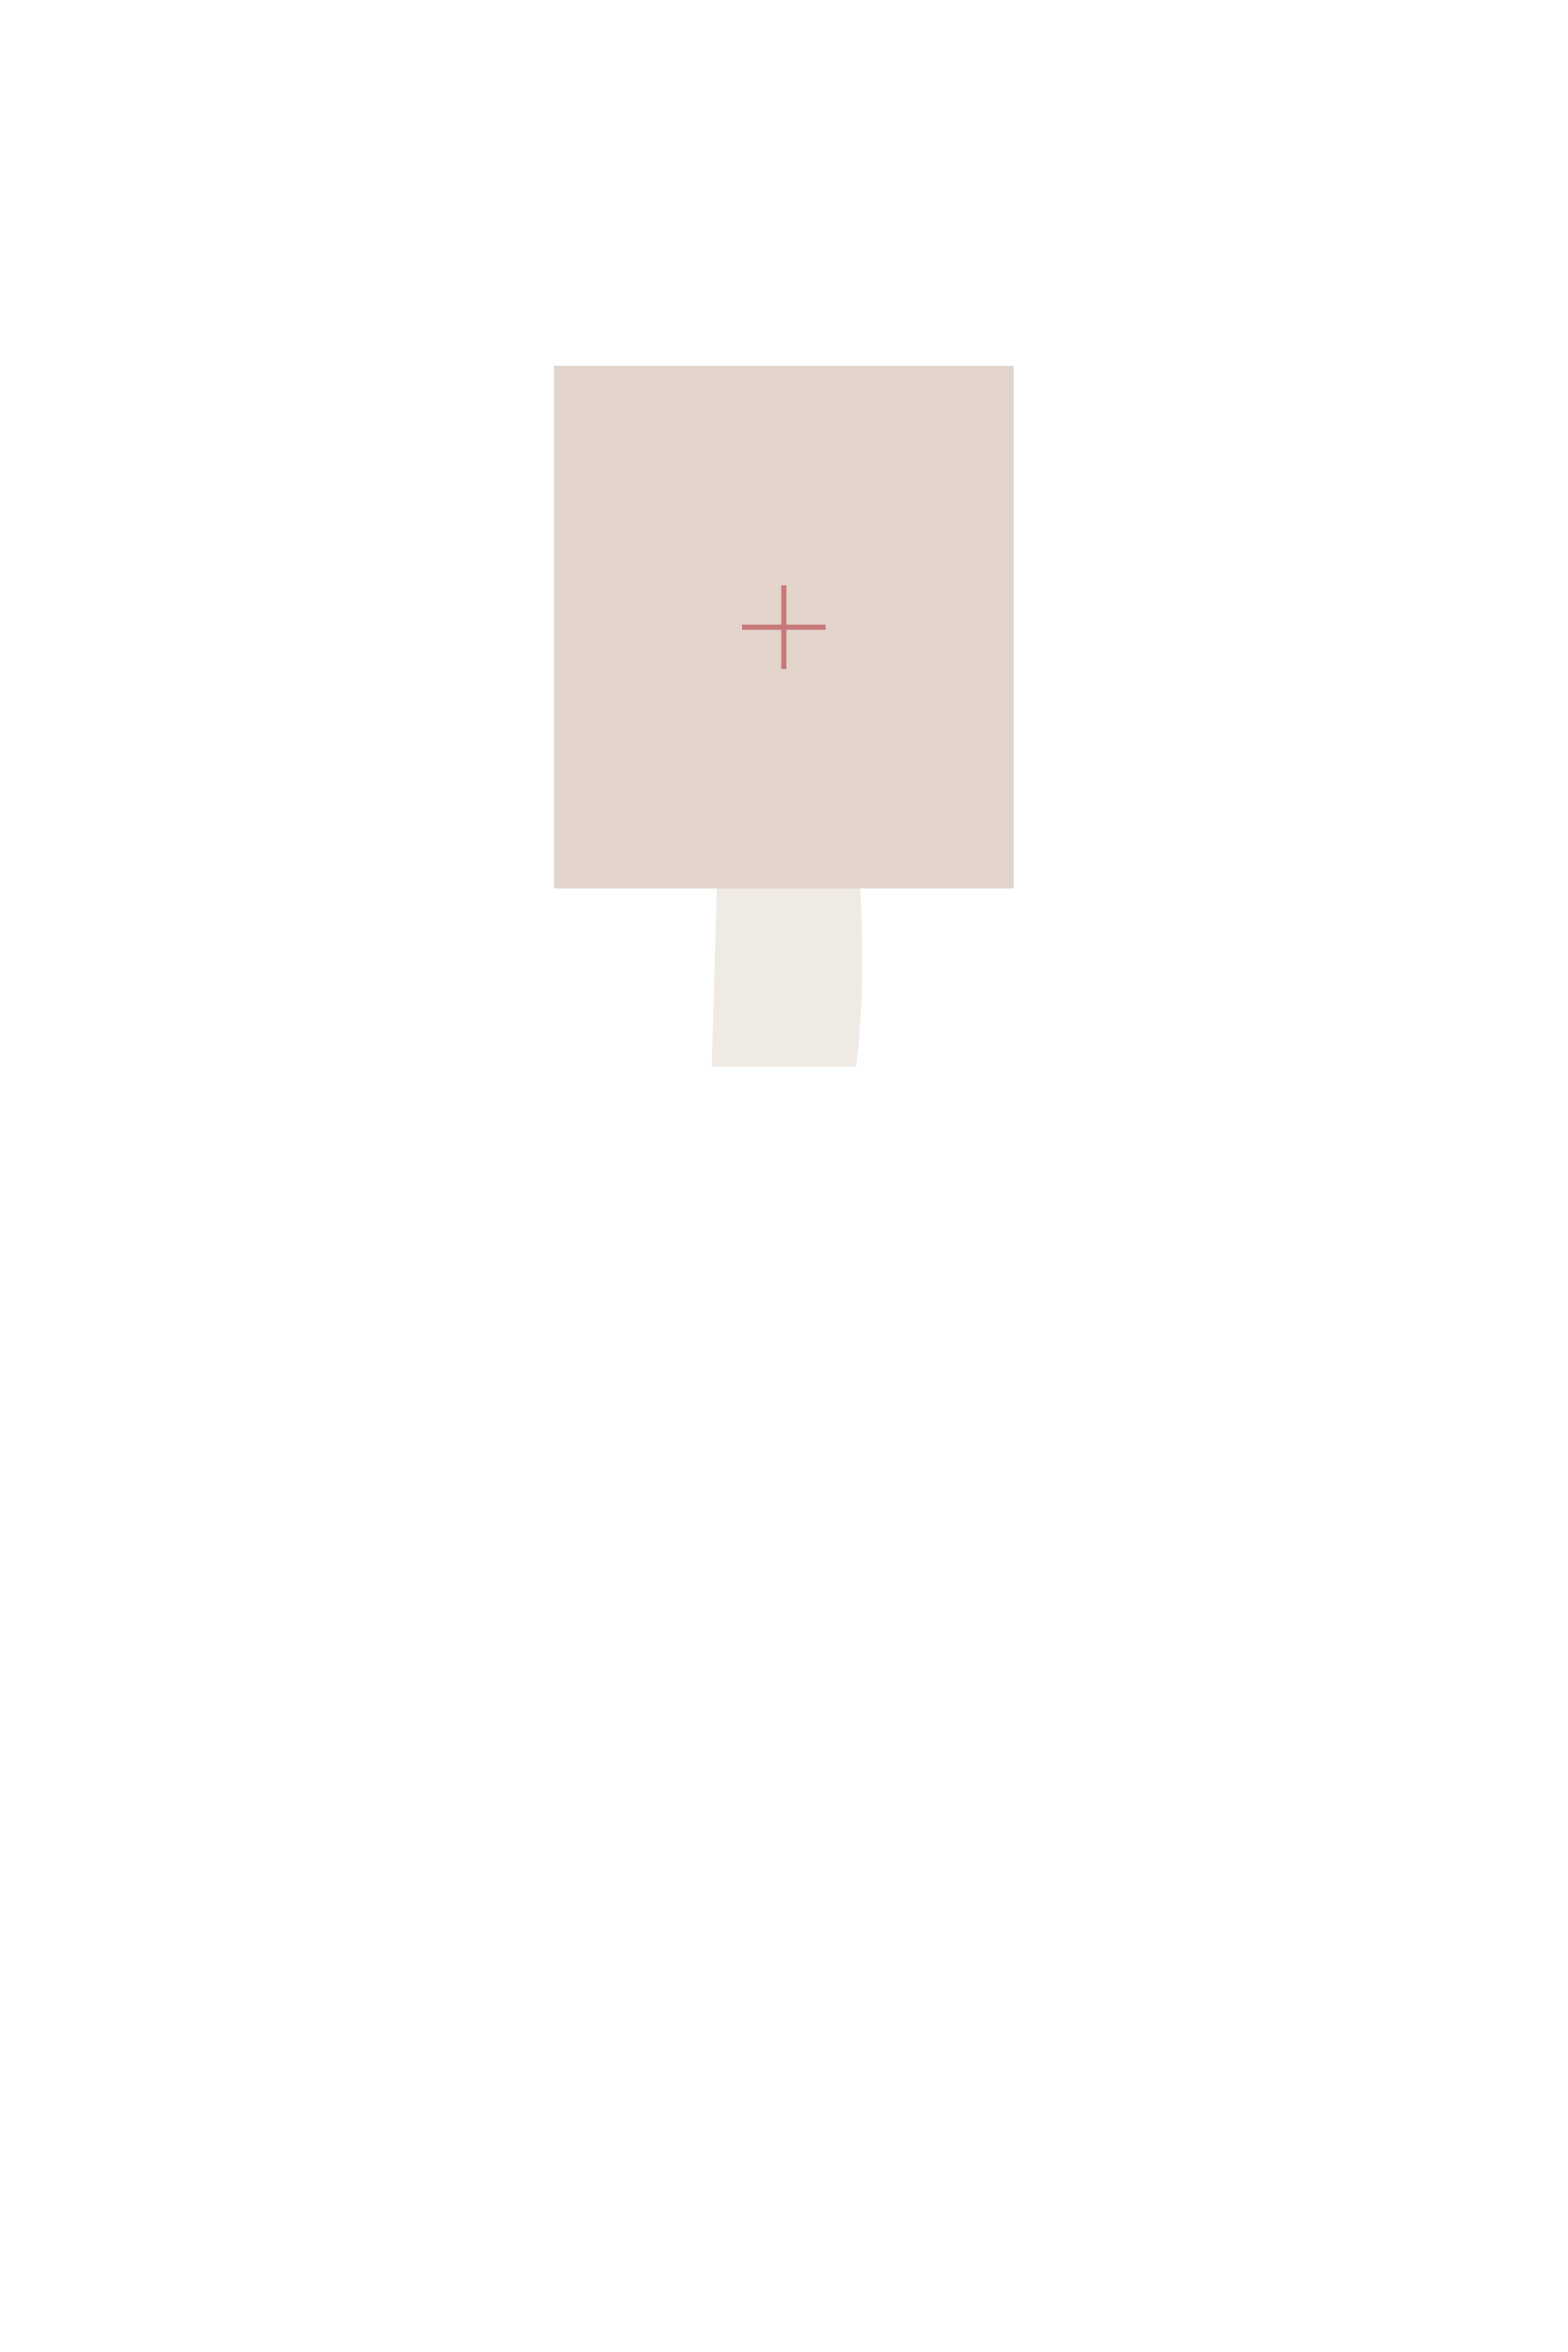
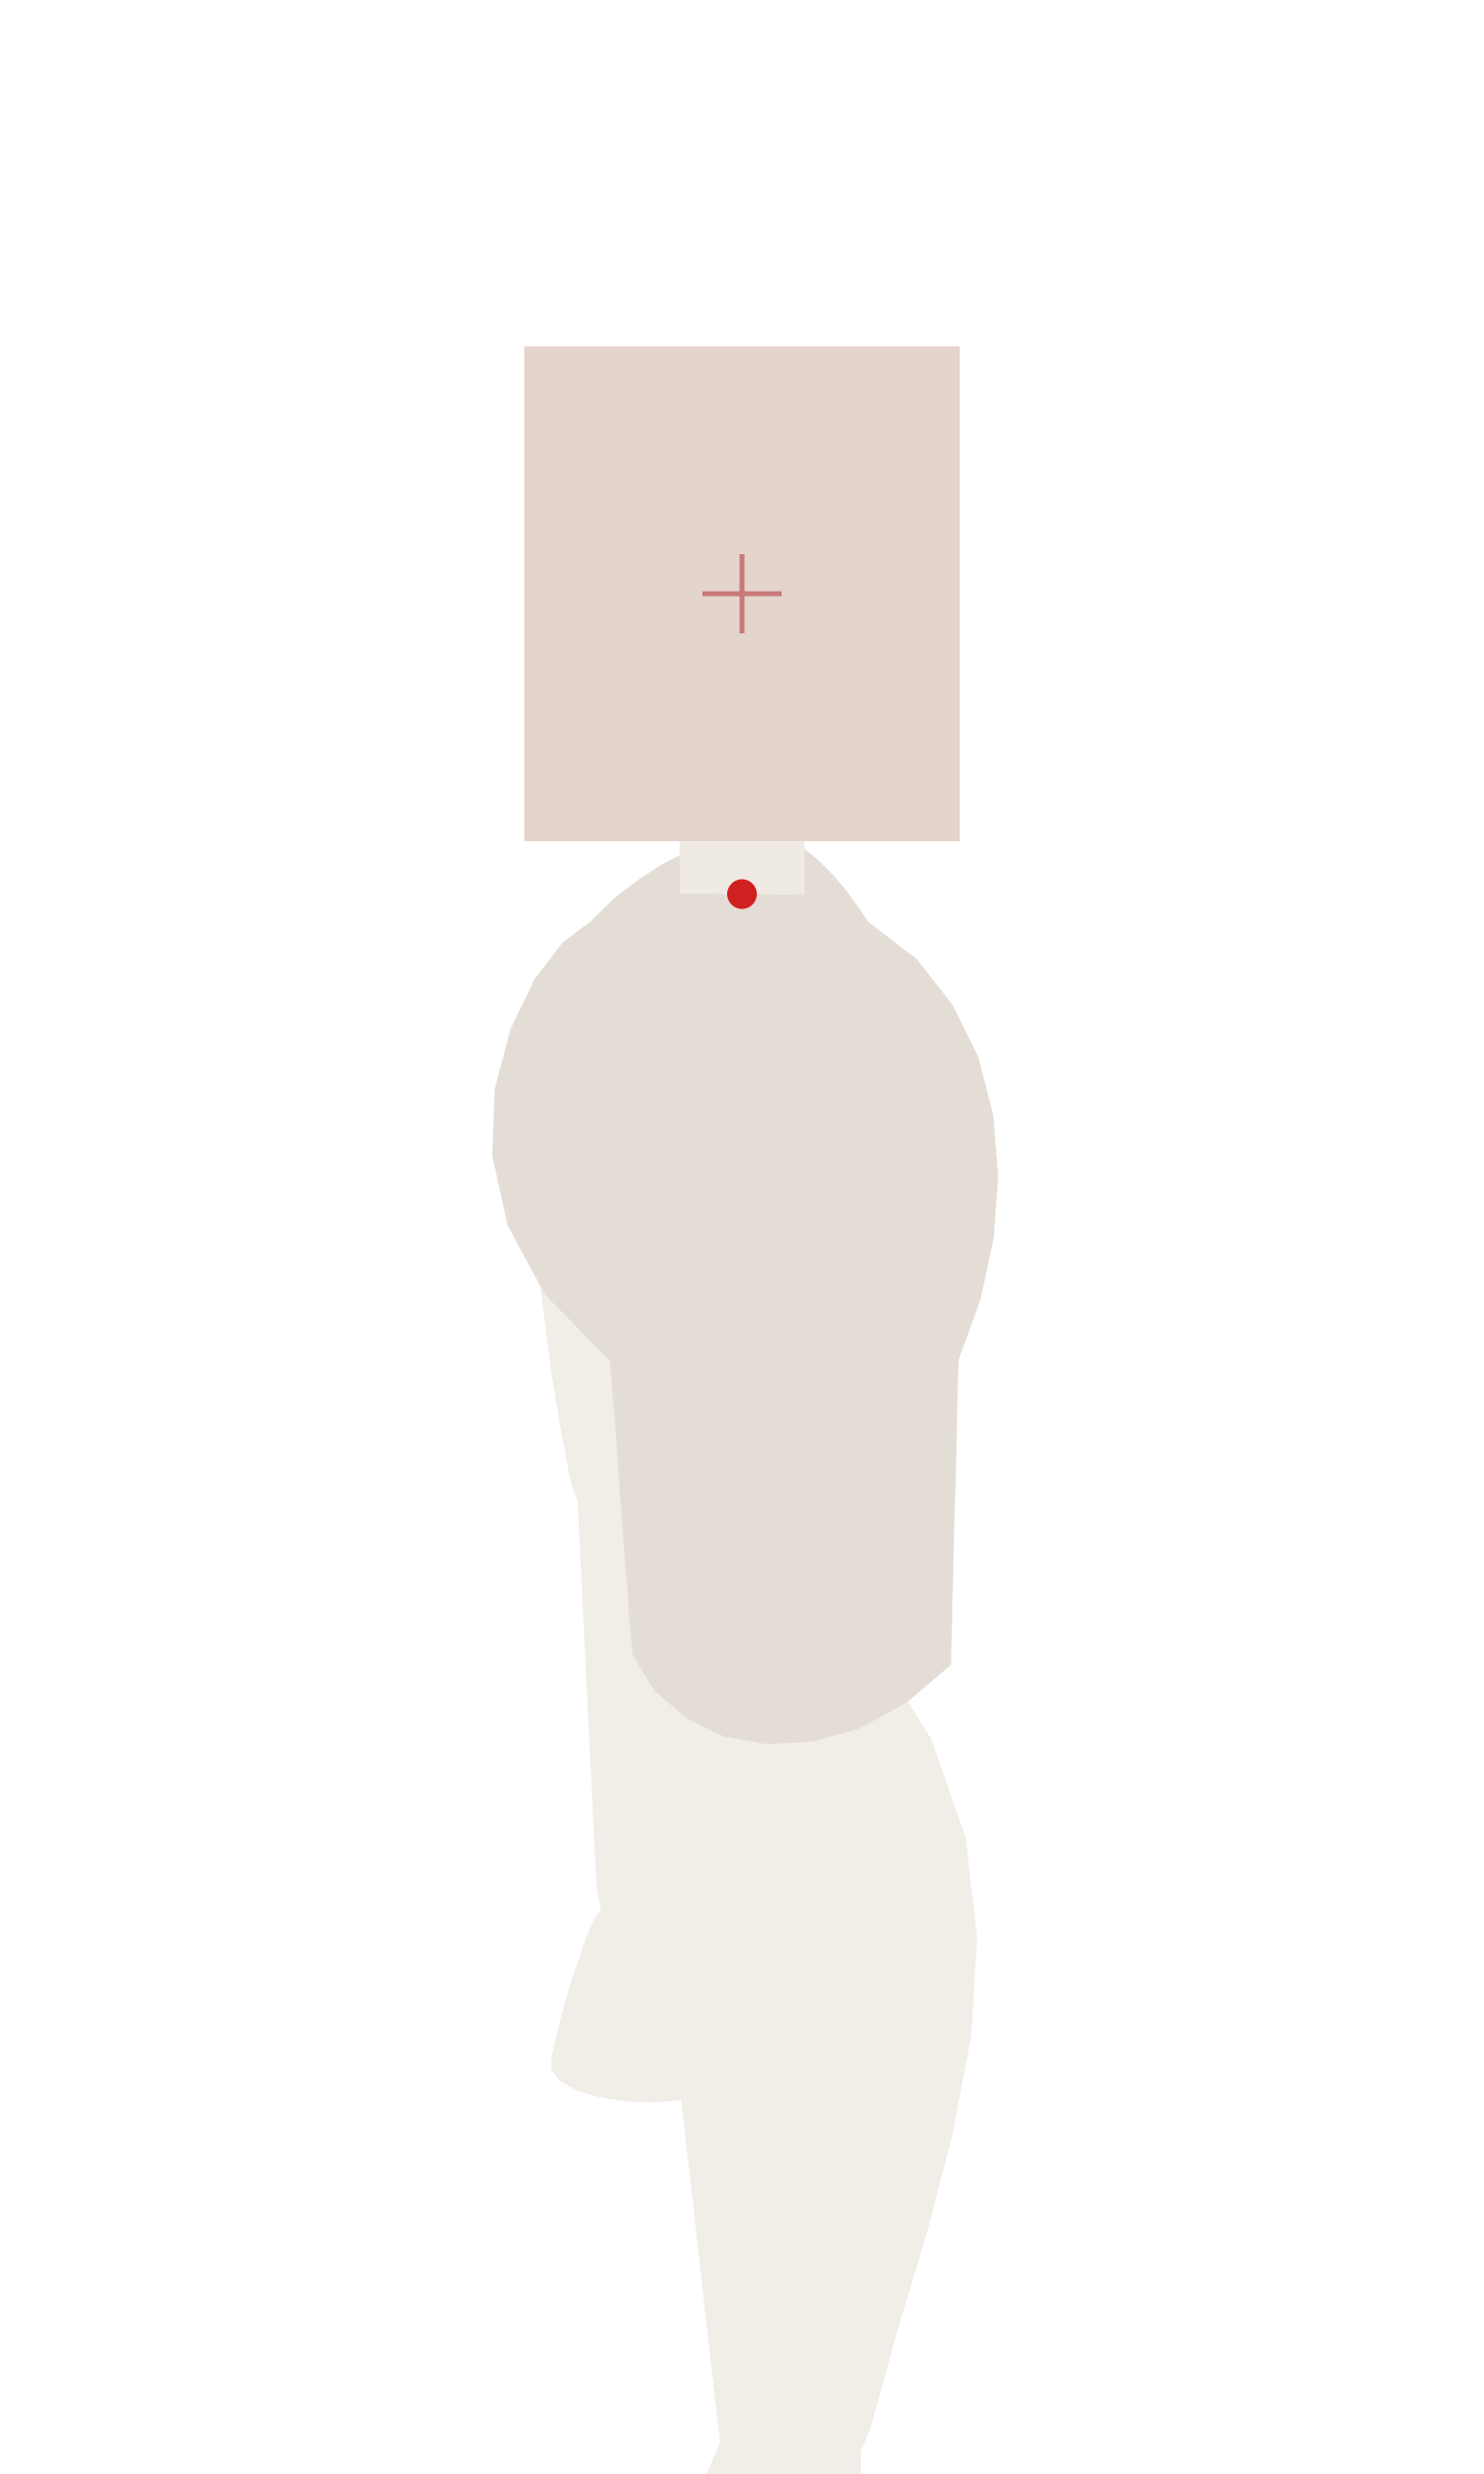
- <svg xmlns="http://www.w3.org/2000/svg" width="600" height="900" viewBox="-1.5 -1.2 3 4.5">
+ <svg xmlns="http://www.w3.org/2000/svg" width="600" height="1000" viewBox="-1.5 -1.2 3 5">
  <g id="guide" opacity="0.7">
-     <path d="M-0.138 0.841L-0.12 0.21L0.12 0.21L0.128 0.274L0.134 0.336L0.14 0.396L0.144 0.454L0.147 0.51L0.149 0.563L0.15 0.615L0.15 0.664L0.149 0.712L0.146 0.757L0.143 0.8L0.138 0.841Z" fill="#e8e1d9" />
+     <path d="M-0.11 1.801L-0.12 1.856L-0.145 1.894L-0.179 1.916L-0.219 1.922L-0.259 1.913L-0.297 1.888L-0.327 1.85L-0.346 1.797L-0.367 1.687L-0.387 1.564L-0.404 1.433L-0.418 1.299L-0.424 1.166L-0.421 1.04L-0.408 0.926L-0.381 0.827L-0.363 0.786L-0.339 0.751L-0.31 0.722L-0.275 0.699L-0.233 0.683L-0.185 0.674L-0.13 0.673L-0.067 0.68L-0.072 0.82L-0.078 0.961L-0.083 1.101L-0.088 1.241L-0.094 1.381L-0.099 1.521L-0.104 1.661Z" fill="#ebe5dd" />
+     <path d="M-0.112 1.771L-0.045 1.868L-0.01 1.975L0.001 2.09L-0.008 2.21L-0.032 2.333L-0.065 2.456L-0.101 2.577L-0.136 2.692L-0.15 2.721L-0.171 2.736L-0.196 2.739L-0.223 2.732L-0.248 2.714L-0.27 2.689L-0.286 2.655L-0.294 2.616L-0.299 2.514L-0.304 2.412L-0.309 2.31L-0.314 2.209L-0.319 2.107L-0.324 2.005L-0.329 1.903L-0.334 1.801L-0.329 1.769L-0.313 1.744L-0.288 1.726L-0.256 1.717L-0.22 1.716L-0.182 1.724L-0.146 1.742Z" fill="#ebe5dd" />
+     <path d="M-0.157 2.664L-0.142 2.684L-0.125 2.721L-0.106 2.771L-0.088 2.827L-0.072 2.885L-0.061 2.938L-0.056 2.981L-0.058 3.009L-0.079 3.03L-0.118 3.043L-0.169 3.049L-0.226 3.048L-0.282 3.04L-0.332 3.026L-0.368 3.006L-0.386 2.982L-0.385 2.959L-0.377 2.921L-0.365 2.873L-0.35 2.819L-0.332 2.765L-0.315 2.716L-0.299 2.679L-0.285 2.658L-0.257 2.636L-0.234 2.624L-0.216 2.62L-0.201 2.623L-0.189 2.631L-0.179 2.642L-0.168 2.653Z" fill="#ebe5dd" />
+     <path d="M0.24 3.743L0.239 3.916L0.238 4.089L0.237 4.262L0.236 4.435L0.235 4.608L0.234 4.781L0.233 4.954L0.232 5.127L0.225 5.152L0.205 5.176L0.177 5.196L0.144 5.208L0.11 5.211L0.077 5.202L0.05 5.178L0.032 5.135L-0.015 4.965L-0.065 4.795L-0.112 4.624L-0.148 4.45L-0.166 4.274L-0.158 4.093L-0.117 3.907L-0.035 3.715L-0.007 3.68L0.032 3.655L0.077 3.641L0.124 3.638L0.168 3.645L0.205 3.665L0.23 3.698Z" fill="#ebe5dd" />
+     <path d="M0.185 5.147L0.213 5.169L0.246 5.191L0.285 5.213L0.33 5.234L0.381 5.257L0.438 5.281L0.501 5.307L0.571 5.336L0.609 5.336L0.643 5.339L0.673 5.344L0.698 5.353L0.716 5.366L0.727 5.384L0.728 5.406L0.72 5.434L0.616 5.435L0.512 5.437L0.408 5.438L0.304 5.44L0.2 5.441L0.096 5.442L-0.008 5.444L-0.112 5.445L-0.097 5.412L-0.083 5.378L-0.068 5.345L-0.054 5.312L-0.039 5.279L-0.025 5.245L-0.01 5.212L0.004 5.179L0.027 5.175L0.049 5.171L0.072 5.167L0.095 5.163L0.117 5.159L0.14 5.155L0.162 5.151Z" fill="#ebe5dd" />
+     <path d="M0.26 2.119L0.383 2.316L0.452 2.515L0.475 2.715L0.463 2.915L0.425 3.115L0.373 3.314L0.314 3.51L0.26 3.705L0.229 3.781L0.188 3.828L0.14 3.851L0.089 3.854L0.041 3.84L0 3.814L-0.03 3.78L-0.043 3.741L-0.063 3.572L-0.082 3.403L-0.101 3.234L-0.12 3.065L-0.139 2.896L-0.159 2.727L-0.178 2.558L-0.197 2.389L-0.162 2.304L-0.119 2.241L-0.069 2.196L-0.012 2.166L0.05 2.146L0.116 2.135L0.187 2.127Z" fill="#ebe5dd" />
+     <path d="M0.24 3.743L0.239 3.916L0.238 4.089L0.237 4.262L0.236 4.435L0.235 4.608L0.234 4.781L0.233 4.954L0.232 5.127L0.225 5.152L0.205 5.176L0.177 5.196L0.144 5.208L0.11 5.211L0.077 5.202L0.05 5.178L0.032 5.135L-0.015 4.965L-0.065 4.795L-0.112 4.624L-0.148 4.45L-0.166 4.274L-0.158 4.093L-0.117 3.907L-0.035 3.715L-0.007 3.68L0.032 3.655L0.077 3.641L0.124 3.638L0.168 3.645L0.205 3.665L0.23 3.698Z" fill="#ebe5dd" />
+     <path d="M0.185 5.147L0.213 5.169L0.246 5.191L0.285 5.213L0.33 5.234L0.381 5.257L0.438 5.281L0.501 5.307L0.571 5.336L0.609 5.336L0.643 5.339L0.673 5.344L0.698 5.353L0.716 5.366L0.727 5.384L0.728 5.406L0.72 5.434L0.616 5.435L0.512 5.437L0.408 5.438L0.304 5.44L0.2 5.441L0.096 5.442L-0.008 5.444L-0.112 5.445L-0.097 5.412L-0.083 5.378L-0.068 5.345L-0.054 5.312L-0.039 5.279L-0.025 5.245L-0.01 5.212L0.004 5.179L0.027 5.175L0.049 5.171L0.072 5.167L0.095 5.163L0.117 5.159L0.14 5.155L0.162 5.151Z" fill="#ebe5dd" />
+     <path d="M0.26 2.119L0.383 2.316L0.452 2.515L0.475 2.715L0.463 2.915L0.425 3.115L0.373 3.314L0.314 3.51L0.26 3.705L0.229 3.781L0.188 3.828L0.14 3.851L0.089 3.854L0.041 3.84L0 3.814L-0.03 3.78L-0.043 3.741L-0.063 3.572L-0.082 3.403L-0.101 3.234L-0.12 3.065L-0.139 2.896L-0.159 2.727L-0.178 2.558L-0.197 2.389L-0.162 2.304L-0.119 2.241L-0.069 2.196L-0.012 2.166L0.05 2.146L0.116 2.135L0.187 2.127Z" fill="#ebe5dd" />
+     <path d="M0.164 1.801L0.153 1.856L0.128 1.894L0.094 1.916L0.055 1.922L0.014 1.913L-0.024 1.888L-0.054 1.85L-0.073 1.797L-0.093 1.687L-0.114 1.564L-0.131 1.433L-0.144 1.299L-0.151 1.166L-0.148 1.04L-0.135 0.926L-0.108 0.827L-0.089 0.786L-0.066 0.751L-0.036 0.722L-0.001 0.699L0.04 0.683L0.088 0.674L0.143 0.673L0.206 0.68L0.201 0.82L0.196 0.961L0.19 1.101L0.185 1.241L0.18 1.381L0.174 1.521L0.169 1.661Z" fill="#ebe5dd" />
+     <path d="M0.162 1.771L0.228 1.868L0.264 1.975L0.274 2.09L0.265 2.21L0.241 2.333L0.208 2.456L0.172 2.577L0.137 2.692L0.123 2.721L0.102 2.736L0.077 2.739L0.051 2.732L0.025 2.714L0.003 2.689L-0.013 2.655L-0.02 2.616L-0.025 2.514L-0.03 2.412L-0.035 2.31L-0.04 2.209L-0.045 2.107L-0.05 2.005L-0.056 1.903L-0.061 1.801L-0.056 1.769L-0.04 1.744L-0.014 1.726L0.017 1.717L0.053 1.716L0.091 1.724L0.128 1.742Z" fill="#ebe5dd" />
+     <path d="M0.116 2.664L0.131 2.684L0.149 2.721L0.167 2.771L0.185 2.827L0.201 2.885L0.212 2.938L0.217 2.981L0.215 3.009L0.194 3.03L0.155 3.043L0.104 3.049L0.047 3.048L-0.009 3.04L-0.058 3.026L-0.095 3.006L-0.112 2.982L-0.111 2.959L-0.104 2.921L-0.092 2.873L-0.076 2.819L-0.059 2.765L-0.042 2.716L-0.025 2.679L-0.012 2.658L0.017 2.636L0.039 2.624L0.057 2.62L0.072 2.623L0.084 2.631L0.095 2.642L0.105 2.653Z" fill="#ebe5dd" />
+     <path d="M0.255 0.663L0.244 0.646L0.228 0.624L0.208 0.596L0.183 0.567L0.153 0.537L0.116 0.508L0.073 0.482L0.022 0.462L-0.005 0.475L-0.038 0.489L-0.076 0.505L-0.118 0.524L-0.164 0.548L-0.211 0.579L-0.259 0.616L-0.307 0.663L-0.362 0.704L-0.419 0.778L-0.468 0.88L-0.5 1.001L-0.505 1.136L-0.474 1.276L-0.398 1.417L-0.267 1.55L-0.263 1.598L-0.259 1.648L-0.255 1.7L-0.251 1.752L-0.248 1.804L-0.244 1.857L-0.24 1.91L-0.236 1.962L-0.234 1.986L-0.232 2.009L-0.23 2.032L-0.229 2.055L-0.227 2.078L-0.225 2.101L-0.223 2.123L-0.221 2.145L-0.177 2.217L-0.114 2.272L-0.038 2.309L0.049 2.325L0.142 2.32L0.238 2.293L0.333 2.241L0.423 2.164L0.423 2.132L0.424 2.101L0.425 2.071L0.425 2.042L0.426 2.014L0.427 1.986L0.427 1.959L0.428 1.933L0.429 1.888L0.43 1.844L0.432 1.799L0.433 1.753L0.434 1.706L0.435 1.656L0.436 1.604L0.438 1.548L0.482 1.427L0.509 1.302L0.518 1.176L0.508 1.054L0.478 0.937L0.426 0.831L0.353 0.738Z" fill="#d9cfc4" />
+     <path d="M0.126 0.609L0.126 0.558L0.126 0.508L0.126 0.458L0.126 0.408L0.126 0.358L0.126 0.308L0.126 0.258L0.126 0.208L0.095 0.208L0.063 0.209L0.032 0.209L0 0.21L-0.032 0.211L-0.063 0.211L-0.095 0.212L-0.126 0.212L-0.126 0.262L-0.126 0.311L-0.126 0.36L-0.126 0.409L-0.126 0.458L-0.126 0.507L-0.126 0.557L-0.126 0.606L-0.095 0.606L-0.063 0.606L-0.032 0.607L0 0.607L0.032 0.607L0.063 0.608L0.095 0.608Z" fill="#e8e1d9" />
    <path d="M-0.44 -0.5L0.44 -0.5L0.44 0.5L-0.44 0.5Z" fill="#d9c3b6" />
    <path d="M-0.08 0H0.08M0 -0.08V0.08" stroke="#b04040" stroke-width="0.01" fill="none" />
  </g>
+   <g id="hair-body" />
  <g id="back" />
  <g id="head" />
  <g id="mouth-1" />
  <g id="mouth-2" />
  <g id="mouth-3" />
+   <g id="anchors">
+     <circle id="nape" cx="0" cy="0.607" r="0.03" fill="#d02020" />
+   </g>
</svg>
